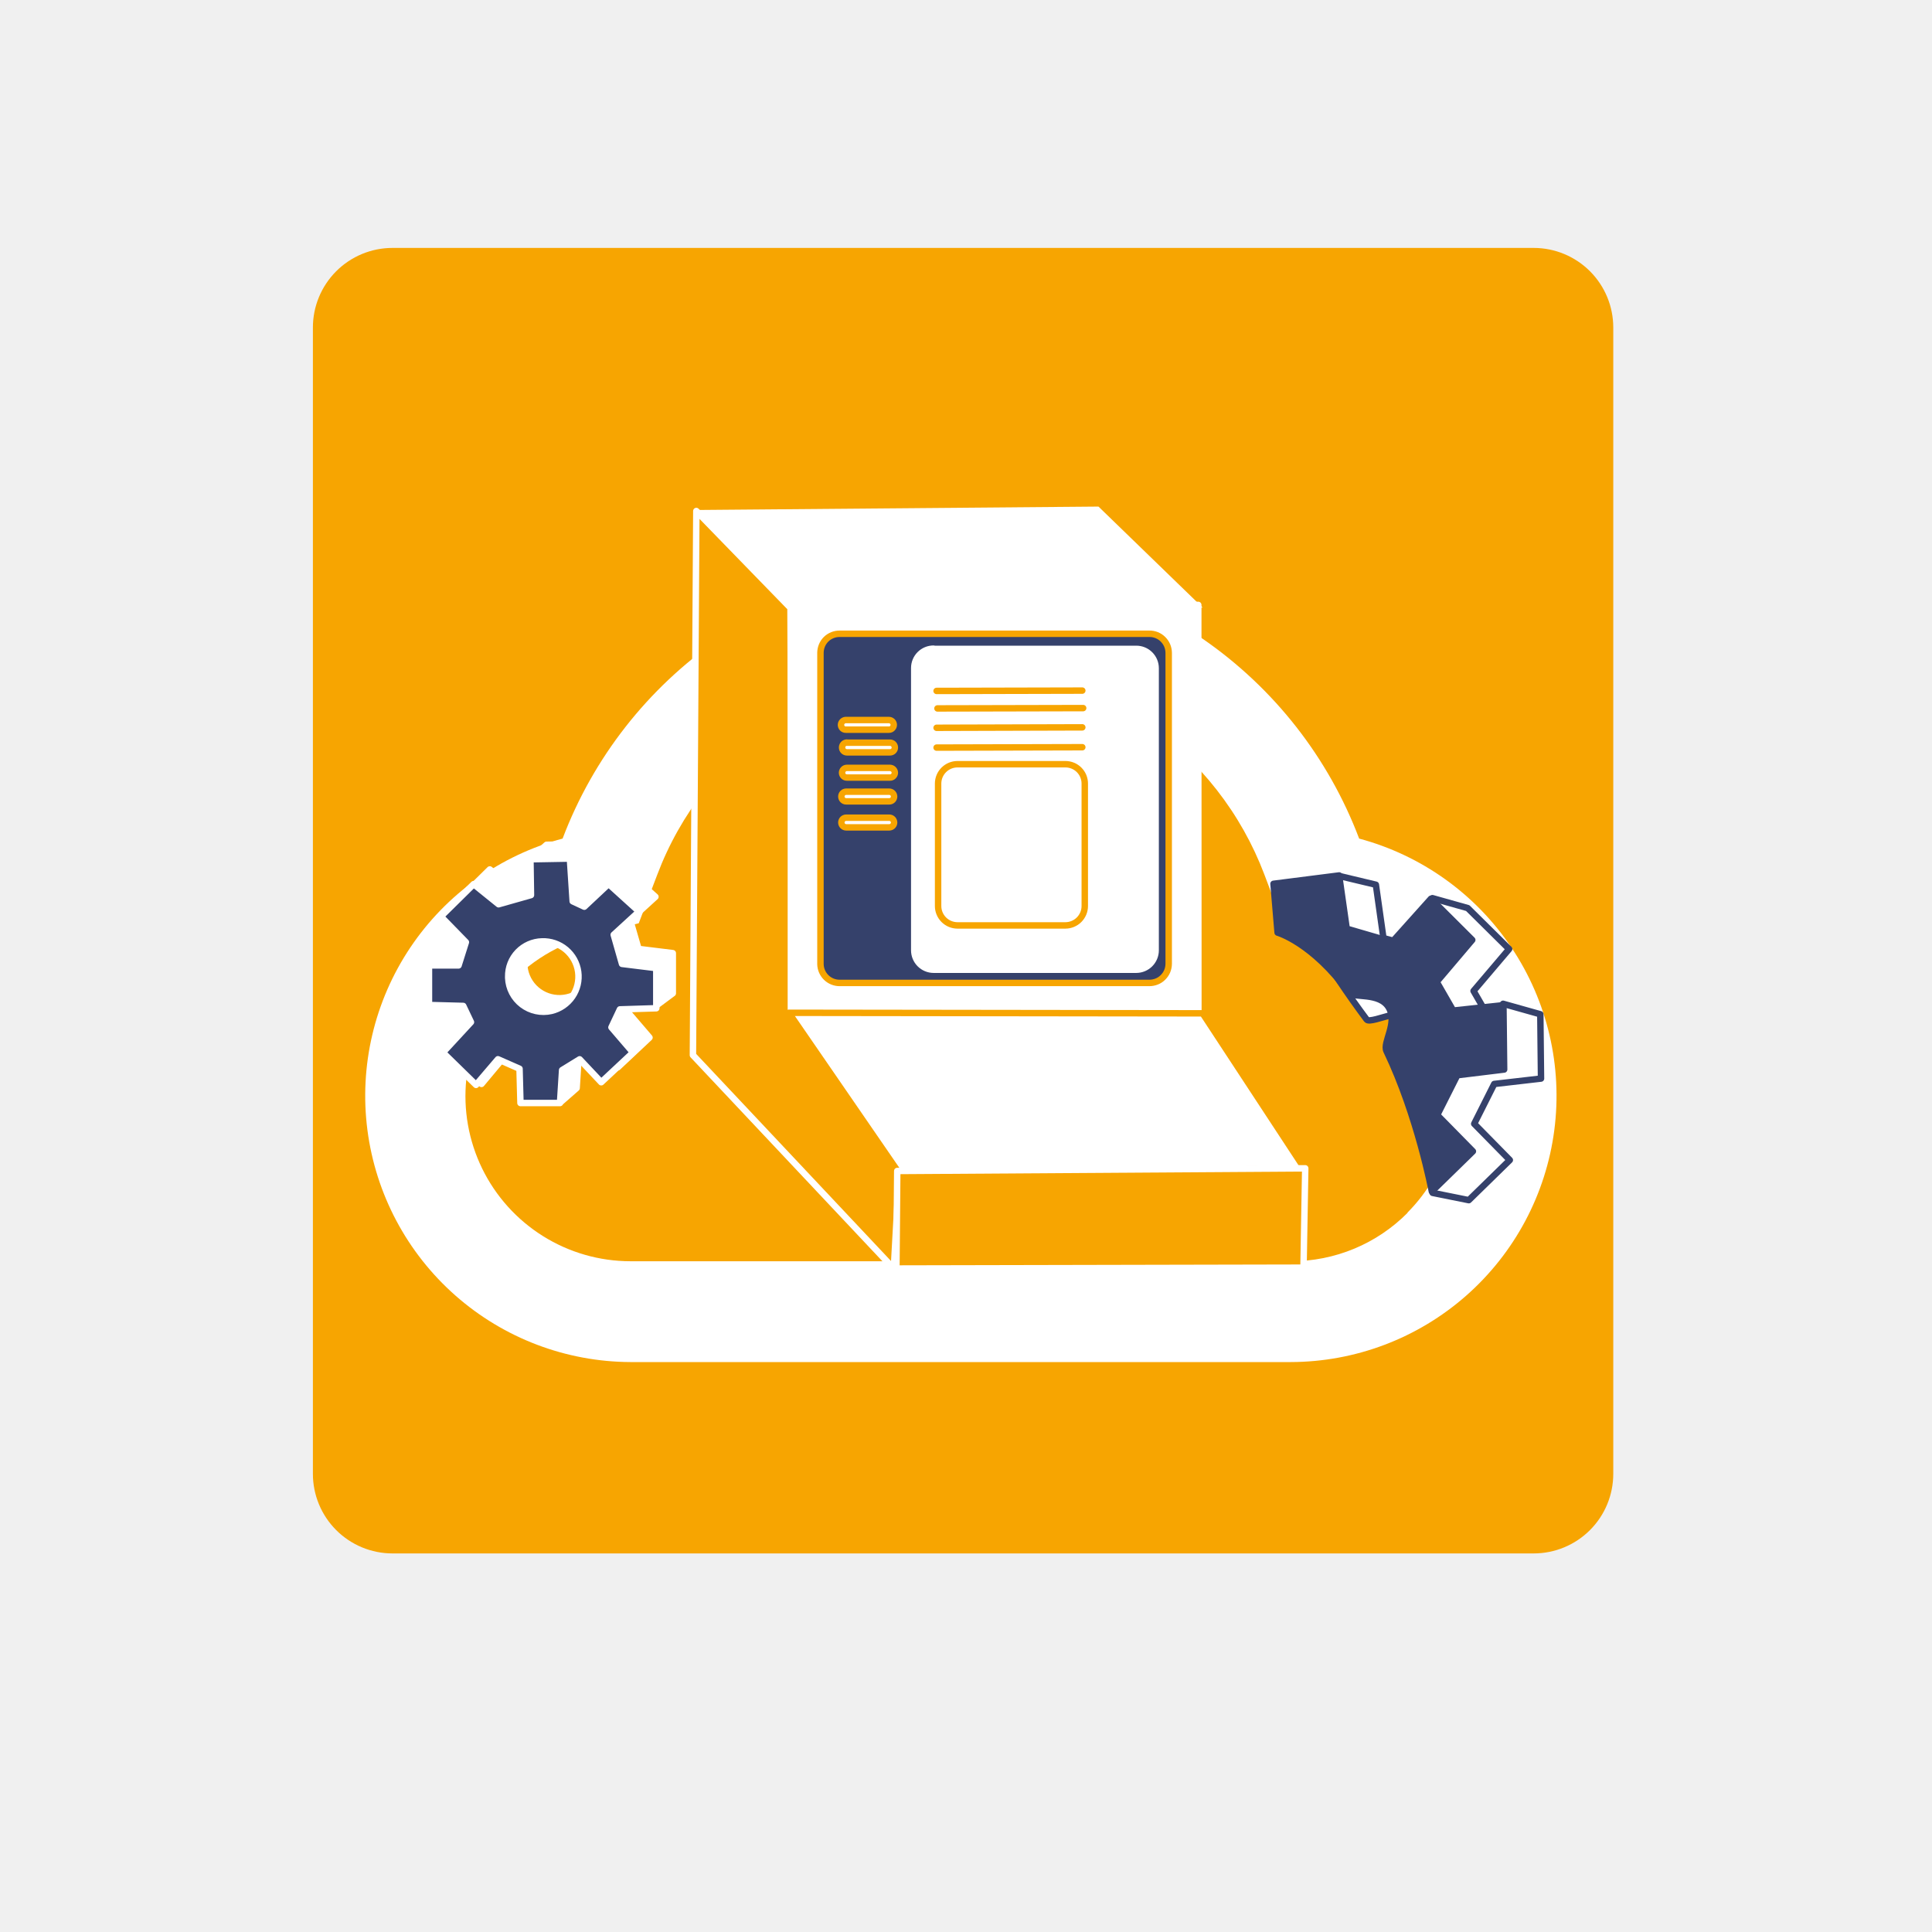
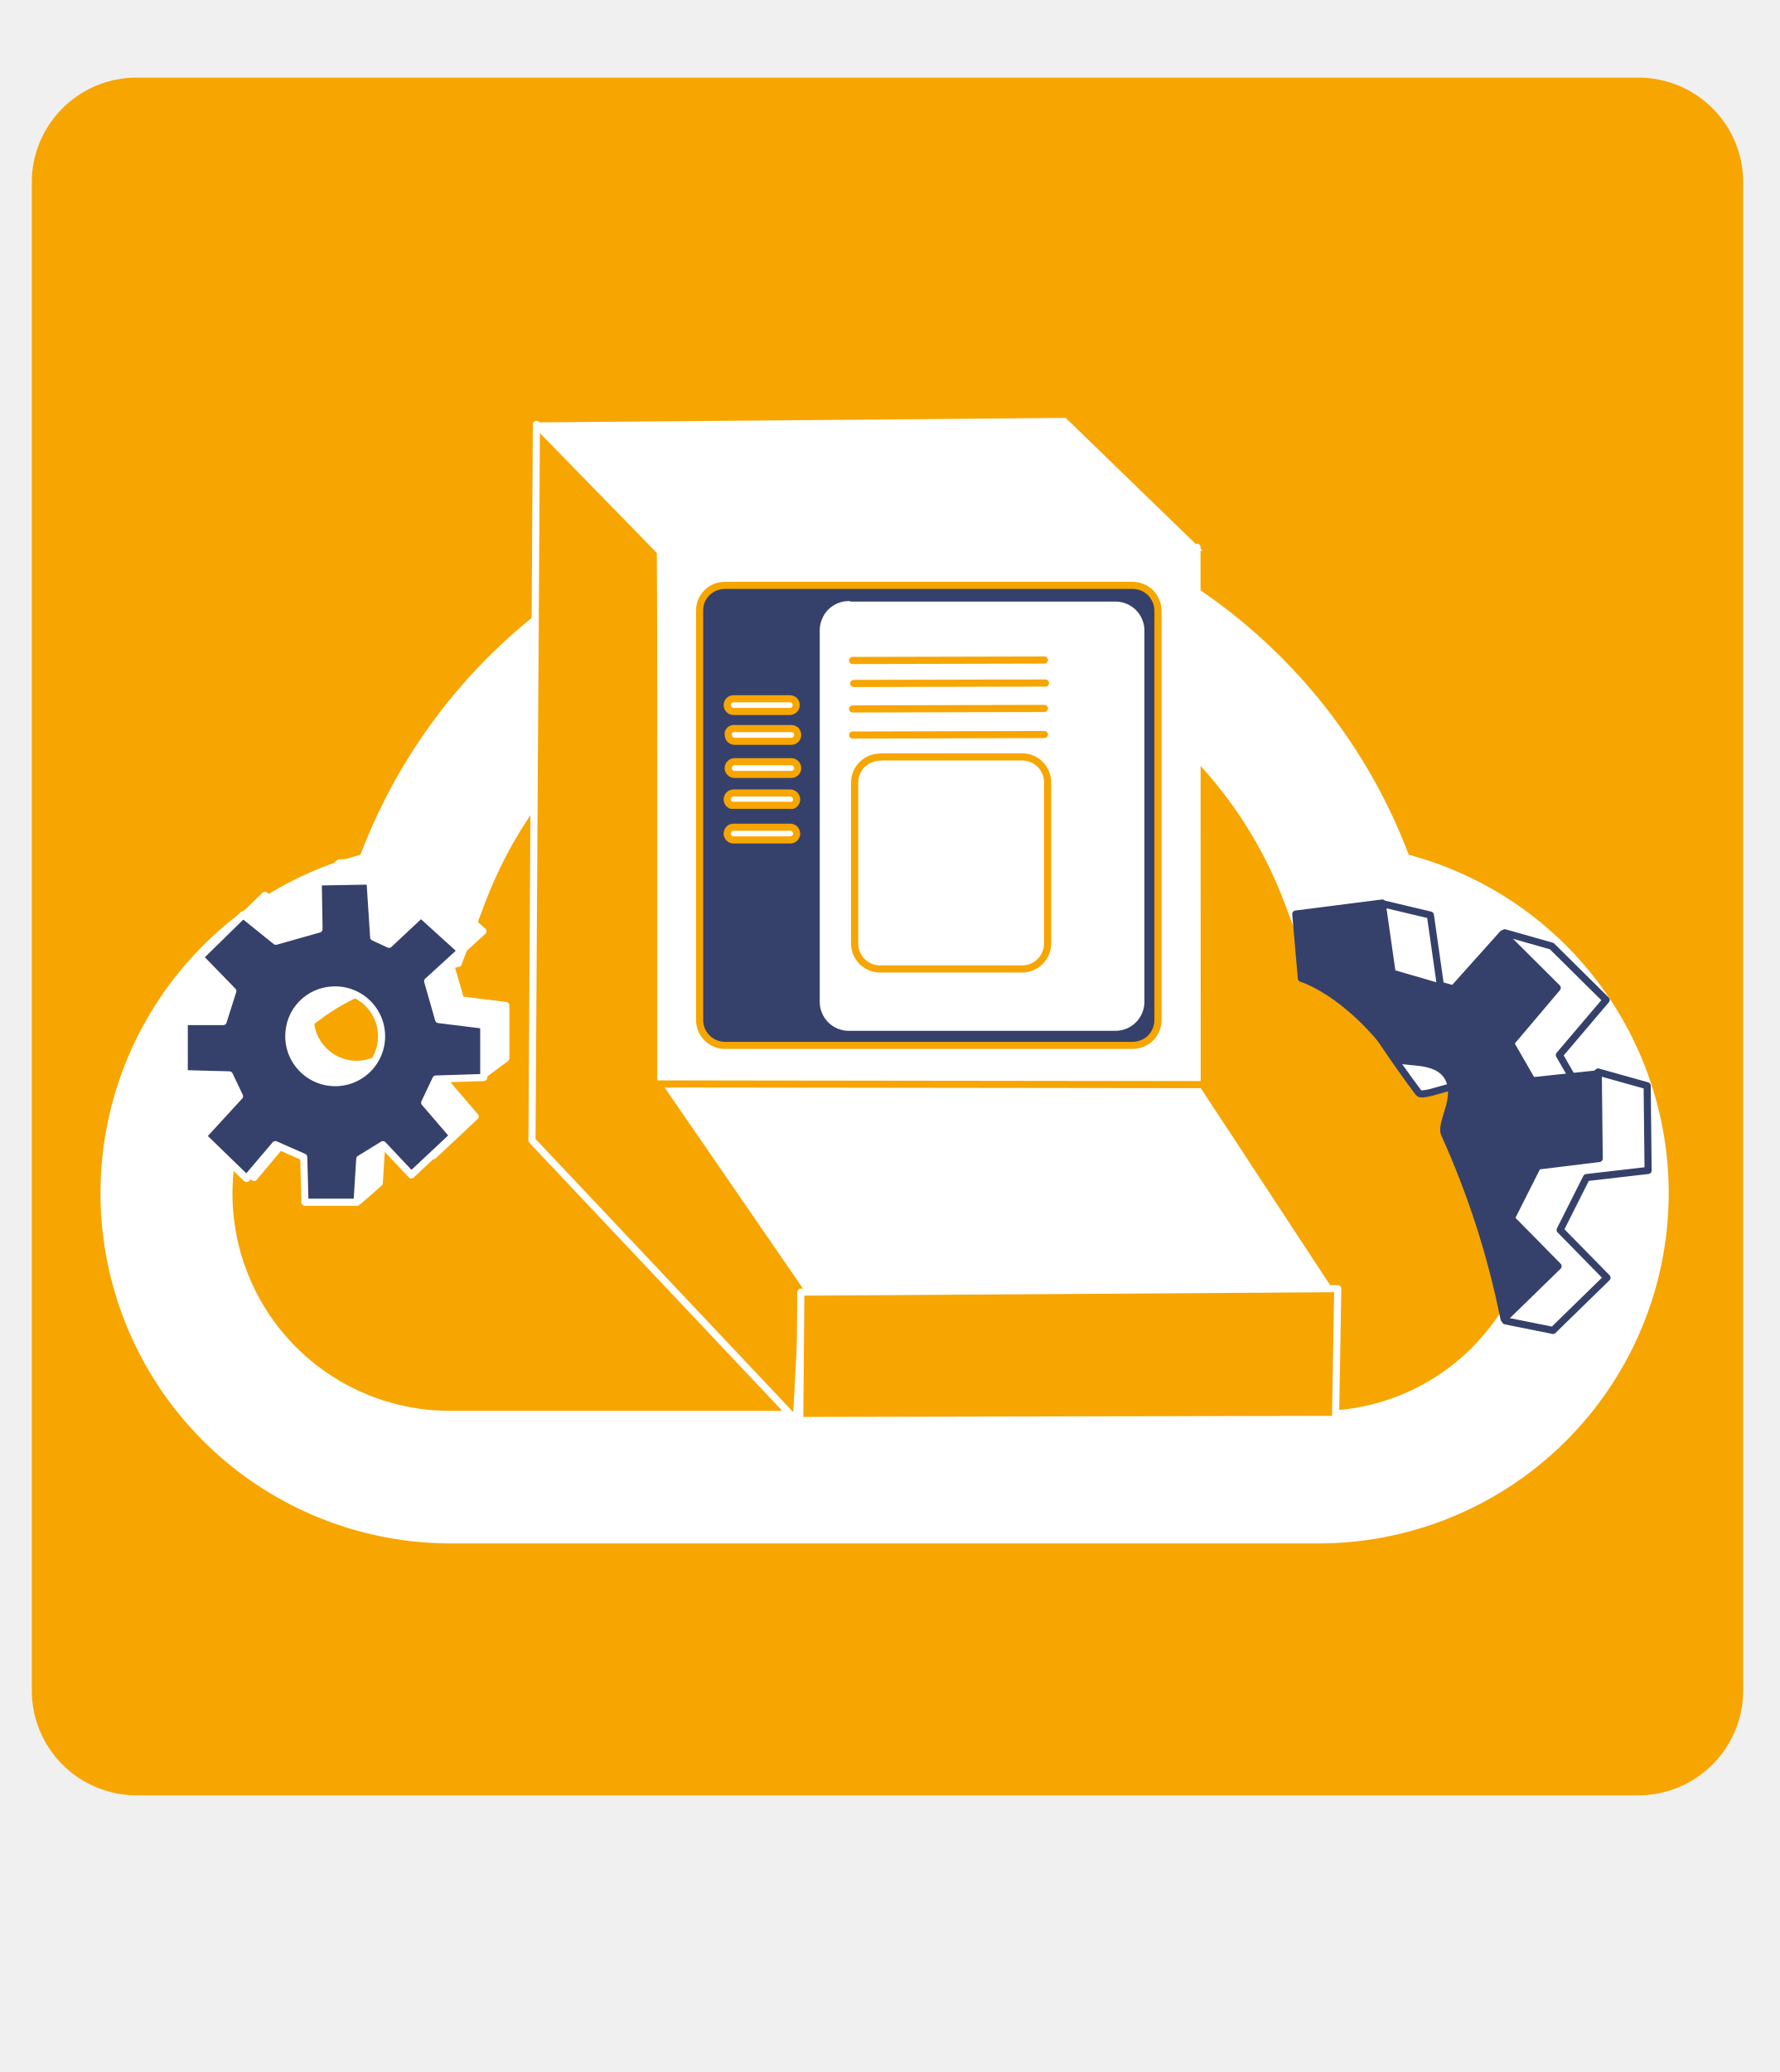
- <svg xmlns="http://www.w3.org/2000/svg" width="300" height="300" viewBox="0 0 300 300" fill="none">
-   <path fill-rule="evenodd" clip-rule="evenodd" d="M60.938 38.497H238.156C241.433 38.499 244.575 39.803 246.891 42.12C249.207 44.438 250.508 47.581 250.508 50.858V228.846C250.509 230.47 250.191 232.077 249.571 233.577C248.951 235.077 248.041 236.44 246.894 237.589C245.747 238.737 244.385 239.649 242.886 240.271C241.387 240.893 239.78 241.214 238.156 241.215H60.938C59.315 241.214 57.708 240.893 56.209 240.271C54.71 239.649 53.348 238.737 52.201 237.589C51.054 236.44 50.144 235.077 49.524 233.577C48.904 232.077 48.585 230.47 48.587 228.846V50.858C48.587 47.581 49.888 44.438 52.204 42.12C54.52 39.803 57.662 38.499 60.938 38.497V38.497Z" fill="#F7A501" />
-   <path d="M211.048 130.215C206.295 117.658 197.832 106.846 186.785 99.216C175.738 91.585 162.63 87.498 149.204 87.498C135.778 87.498 122.67 91.585 111.623 99.216C100.576 106.846 92.113 117.658 87.36 130.215C77.685 132.806 69.279 138.822 63.704 147.144C58.13 155.467 55.766 165.53 57.052 175.463C58.339 185.397 63.187 194.526 70.698 201.154C78.208 207.782 87.869 211.459 97.885 211.5H200.439C210.462 211.479 220.137 207.817 227.662 201.195C235.188 194.574 240.052 185.444 241.349 175.505C242.646 165.565 240.289 155.493 234.715 147.162C229.141 138.831 220.73 132.808 211.048 130.215V130.215ZM218.589 188.304C216.221 190.699 213.401 192.599 210.292 193.894C207.183 195.188 203.848 195.852 200.48 195.846H97.885C93.086 195.841 88.384 194.488 84.315 191.942C80.246 189.396 76.973 185.759 74.868 181.445C72.764 177.131 71.913 172.313 72.412 167.539C72.911 162.765 74.739 158.227 77.69 154.441C81.15 150.036 85.941 146.868 91.349 145.408L99.184 143.363L102.059 135.821C103.841 131.105 106.328 126.687 109.433 122.715C112.523 118.749 116.183 115.261 120.293 112.366C128.764 106.427 138.859 103.241 149.204 103.241C159.549 103.241 169.644 106.427 178.115 112.366C182.215 115.248 185.866 118.722 188.95 122.673C192.052 126.647 194.538 131.065 196.324 135.779L199.173 143.321L206.992 145.383C211.343 146.548 215.311 148.838 218.498 152.023C221.685 155.207 223.977 159.174 225.145 163.525C226.314 167.876 226.317 172.458 225.154 176.81C223.992 181.162 221.705 185.132 218.522 188.321L218.589 188.304Z" fill="white" />
-   <path fill-rule="evenodd" clip-rule="evenodd" d="M204.092 146.212C206.598 150.382 209.311 154.423 212.221 158.321C212.866 159.159 219.955 155.405 221.388 157.844C222.821 160.282 220.383 163.265 221.028 164.606C224.07 170.908 222.461 185.229 222.461 185.229L228.075 186.36L234.444 180.134L228.913 174.503L232.022 168.318L239.288 167.48L239.179 157.492L233.397 155.866L231.385 158.33L228.813 153.872L234.335 147.369L227.908 141.008L222.427 139.466L221.933 147.654L214.818 145.659L213.645 137.38L207.922 136.014L203.447 138.704L204.092 146.212Z" fill="white" stroke="#35416B" stroke-linecap="round" stroke-linejoin="round" />
-   <path fill-rule="evenodd" clip-rule="evenodd" d="M198.386 144.813C198.386 144.813 203.799 146.355 209.472 154.173C210.117 155.011 214.224 154.031 215.648 156.452C217.073 158.874 214.651 161.883 215.296 163.215C220.131 173.271 222.335 185.003 222.335 185.003L228.712 178.777L223.173 173.145L226.291 166.961L233.564 166.073L233.455 156.084L225.654 156.922L223.089 152.464L228.612 145.953L222.193 139.559L216.184 146.263L209.12 144.209L207.939 135.939L197.749 137.237L198.386 144.813Z" fill="#35416B" stroke="#35416B" stroke-linecap="round" stroke-linejoin="round" />
-   <path fill-rule="evenodd" clip-rule="evenodd" d="M91.006 131.07L84.871 131.179L82.441 133.358L84.955 136.709L79.927 138.126L76.056 135.008L70.961 140.036L74.849 144.017L73.71 147.629H69.117L67.148 149.866L69.151 153.788L74.481 153.93L75.679 156.444L71.338 161.137L74.765 168.31L79.885 162.184L83.237 163.659L83.388 168.989L87.168 171.034L89.539 168.955L89.866 163.844L92.581 162.168L95.933 165.729L100.852 161.112L97.5 157.198L98.816 154.425L102.092 156.008L104.472 154.24V148.006L99.151 147.352L97.844 142.835L101.774 139.249L97.014 134.992L93.268 138.545L91.458 137.648L91.006 131.07ZM86.665 143.941C87.474 143.909 88.28 144.057 89.025 144.373C89.77 144.69 90.436 145.169 90.974 145.774C91.512 146.379 91.909 147.096 92.136 147.873C92.363 148.651 92.415 149.468 92.288 150.268C92.103 151.635 91.409 152.882 90.344 153.758C89.279 154.635 87.923 155.078 86.546 154.997C85.169 154.917 83.873 154.319 82.918 153.324C81.963 152.329 81.418 151.01 81.394 149.631V149.405C81.379 148.702 81.504 148.003 81.76 147.347C82.015 146.692 82.398 146.094 82.885 145.586C83.372 145.079 83.954 144.673 84.599 144.39C85.243 144.108 85.936 143.955 86.64 143.941H86.665Z" fill="white" stroke="white" stroke-linecap="round" stroke-linejoin="round" />
-   <path fill-rule="evenodd" clip-rule="evenodd" d="M88.492 133.316L82.366 133.425L82.45 138.989L77.422 140.413L73.55 137.288L68.455 142.316L72.344 146.304L71.204 149.908H66.612V156.059L71.933 156.201L73.131 158.715L68.774 163.433L73.919 168.461L77.321 164.48L80.673 165.955L80.816 171.277H86.958L87.285 166.165L90.008 164.489L93.36 168.05L98.296 163.433L94.944 159.528L96.26 156.737L101.908 156.561V150.327L96.587 149.673L95.296 145.148L99.235 141.545L94.5 137.254L90.729 140.79L88.927 139.952L88.492 133.316ZM84.151 146.179C85.509 146.127 86.838 146.583 87.879 147.458C88.919 148.333 89.597 149.563 89.78 150.91C89.963 152.257 89.638 153.624 88.869 154.745C88.099 155.865 86.94 156.659 85.617 156.972C84.832 157.153 84.017 157.158 83.23 156.987C82.443 156.817 81.703 156.475 81.063 155.986C80.423 155.498 79.898 154.874 79.527 154.159C79.155 153.444 78.946 152.657 78.913 151.852V151.651C78.889 150.231 79.426 148.859 80.409 147.834C81.391 146.809 82.74 146.214 84.159 146.179H84.151Z" fill="#35416B" stroke="white" stroke-linecap="round" stroke-linejoin="round" />
-   <path fill-rule="evenodd" clip-rule="evenodd" d="M138.796 197.003L139.634 181.735L123.017 157.123L122.749 94.391L108.126 79.349L107.598 163.844L138.796 197.003Z" fill="#F7A501" stroke="white" stroke-linecap="round" stroke-linejoin="round" />
-   <path fill-rule="evenodd" clip-rule="evenodd" d="M186.067 93.93H122.807V157.073H186.084L186.067 93.93Z" fill="white" stroke="white" stroke-linecap="round" stroke-linejoin="round" />
-   <path fill-rule="evenodd" clip-rule="evenodd" d="M186.746 157.349L202.584 181.475L139.617 182.17L122.48 157.265L186.746 157.349Z" fill="white" stroke="#F7A501" stroke-linecap="round" stroke-linejoin="round" />
-   <path fill-rule="evenodd" clip-rule="evenodd" d="M202.676 181.416L202.408 196.844L139.19 196.978L139.324 181.827L202.676 181.416Z" fill="#F7A501" stroke="white" stroke-linecap="round" stroke-linejoin="round" />
-   <path fill-rule="evenodd" clip-rule="evenodd" d="M186.746 94.341L170.573 78.662L108.168 79.19L122.589 94.274L186.746 94.341Z" fill="white" />
-   <path fill-rule="evenodd" clip-rule="evenodd" d="M130.408 98.413H178.466C178.856 98.407 179.244 98.479 179.606 98.623C179.97 98.768 180.3 98.985 180.578 99.26C180.859 99.535 181.084 99.862 181.24 100.223C181.389 100.585 181.469 100.972 181.475 101.363V149.673C181.469 150.064 181.389 150.451 181.24 150.813C181.084 151.174 180.859 151.501 180.578 151.777C180.302 152.054 179.971 152.271 179.606 152.413C179.243 152.556 178.857 152.63 178.466 152.631H130.408C129.622 152.64 128.864 152.338 128.3 151.79C127.737 151.242 127.413 150.493 127.399 149.707V101.355C127.405 100.963 127.485 100.577 127.634 100.215C127.787 99.854 128.009 99.527 128.288 99.251C128.854 98.705 129.613 98.404 130.399 98.413H130.408Z" fill="#35416B" stroke="#F7A501" stroke-linecap="round" stroke-linejoin="round" />
-   <path fill-rule="evenodd" clip-rule="evenodd" d="M144.972 100.76H176.439C176.834 100.759 177.226 100.836 177.591 100.987C177.957 101.137 178.289 101.359 178.568 101.638C178.848 101.918 179.069 102.25 179.22 102.616C179.371 102.981 179.448 103.373 179.447 103.768V147.561C179.447 148.36 179.13 149.126 178.566 149.692C178.002 150.257 177.237 150.576 176.439 150.578H144.972C144.173 150.576 143.408 150.257 142.844 149.692C142.28 149.126 141.964 148.36 141.964 147.561V103.735C141.963 103.339 142.04 102.948 142.19 102.582C142.341 102.217 142.563 101.885 142.842 101.605C143.122 101.325 143.454 101.104 143.819 100.953C144.185 100.802 144.577 100.725 144.972 100.726V100.76Z" fill="white" stroke="white" stroke-linecap="round" stroke-linejoin="round" />
-   <path fill-rule="evenodd" clip-rule="evenodd" d="M145.433 107.288L168.059 107.237L145.433 107.288Z" fill="white" />
-   <path d="M145.433 107.288L168.059 107.237" stroke="#F7A501" stroke-linecap="round" stroke-linejoin="round" />
-   <path fill-rule="evenodd" clip-rule="evenodd" d="M145.567 110.003L168.193 109.953L145.567 110.003Z" fill="white" />
-   <path d="M145.567 110.003L168.193 109.953" stroke="#F7A501" stroke-linecap="round" stroke-linejoin="round" />
-   <path fill-rule="evenodd" clip-rule="evenodd" d="M145.433 113.011L168.059 112.944L145.433 113.011Z" fill="white" />
-   <path d="M145.433 113.011L168.059 112.944" stroke="#F7A501" stroke-linecap="round" stroke-linejoin="round" />
-   <path fill-rule="evenodd" clip-rule="evenodd" d="M145.433 116.087L168.059 116.028L145.433 116.087Z" fill="white" />
-   <path d="M145.433 116.087L168.059 116.028" stroke="#F7A501" stroke-linecap="round" stroke-linejoin="round" />
-   <path fill-rule="evenodd" clip-rule="evenodd" d="M148.676 118.668H165.436C165.831 118.666 166.223 118.744 166.588 118.894C166.954 119.045 167.286 119.267 167.565 119.546C167.845 119.826 168.067 120.158 168.217 120.523C168.368 120.889 168.445 121.281 168.444 121.676V140.682C168.444 141.48 168.127 142.246 167.563 142.812C167 143.377 166.234 143.696 165.436 143.698H148.676C147.877 143.696 147.112 143.377 146.548 142.812C145.984 142.246 145.668 141.48 145.668 140.682V121.651C145.674 120.857 145.994 120.099 146.558 119.54C147.121 118.981 147.882 118.668 148.676 118.668V118.668Z" fill="white" stroke="#F7A501" stroke-linecap="round" stroke-linejoin="round" />
-   <path fill-rule="evenodd" clip-rule="evenodd" d="M131.321 111.804H138.025C138.225 111.806 138.417 111.884 138.561 112.022C138.632 112.092 138.688 112.175 138.727 112.266C138.765 112.357 138.785 112.455 138.785 112.554C138.785 112.654 138.765 112.752 138.727 112.843C138.688 112.934 138.632 113.017 138.561 113.087C138.493 113.157 138.411 113.213 138.32 113.25C138.229 113.288 138.132 113.306 138.033 113.304H131.33C131.232 113.305 131.134 113.285 131.044 113.248C130.953 113.211 130.871 113.156 130.802 113.087C130.665 112.944 130.588 112.756 130.584 112.559C130.588 112.361 130.668 112.173 130.806 112.033C130.945 111.893 131.132 111.811 131.33 111.804H131.321Z" fill="white" stroke="#F7A501" stroke-linecap="round" stroke-linejoin="round" />
-   <path fill-rule="evenodd" clip-rule="evenodd" d="M131.497 115.324H138.201C138.302 115.322 138.402 115.342 138.494 115.383C138.586 115.418 138.669 115.472 138.737 115.542C138.804 115.613 138.858 115.695 138.897 115.785C138.937 115.877 138.957 115.977 138.955 116.078C138.955 116.276 138.877 116.466 138.737 116.606C138.597 116.745 138.407 116.824 138.209 116.824H131.506C131.308 116.824 131.118 116.745 130.978 116.606C130.838 116.466 130.76 116.276 130.76 116.078C130.755 115.981 130.772 115.883 130.81 115.793C130.842 115.7 130.893 115.614 130.961 115.542C131.024 115.467 131.104 115.409 131.195 115.374C131.284 115.332 131.382 115.309 131.48 115.307L131.497 115.324Z" fill="white" stroke="#F7A501" stroke-linecap="round" stroke-linejoin="round" />
-   <path fill-rule="evenodd" clip-rule="evenodd" d="M131.497 119.237H138.201C138.4 119.242 138.589 119.323 138.73 119.463C138.87 119.604 138.951 119.793 138.955 119.992C138.953 120.191 138.871 120.38 138.729 120.52C138.661 120.59 138.578 120.646 138.488 120.683C138.397 120.72 138.299 120.739 138.201 120.737H131.497C131.299 120.737 131.11 120.659 130.97 120.519C130.83 120.379 130.751 120.189 130.751 119.992C130.75 119.894 130.77 119.796 130.81 119.707C130.842 119.614 130.897 119.53 130.969 119.464C131.038 119.391 131.12 119.334 131.212 119.296C131.303 119.259 131.399 119.239 131.497 119.237V119.237Z" fill="white" stroke="#F7A501" stroke-linecap="round" stroke-linejoin="round" />
-   <path fill-rule="evenodd" clip-rule="evenodd" d="M131.388 122.933H138.092C138.287 122.936 138.473 123.014 138.612 123.151C138.755 123.293 138.837 123.486 138.838 123.687C138.834 123.884 138.756 124.073 138.62 124.215C138.551 124.284 138.468 124.339 138.378 124.377C138.287 124.414 138.19 124.433 138.092 124.433H131.388C131.29 124.433 131.193 124.414 131.103 124.377C131.012 124.339 130.93 124.284 130.86 124.215C130.724 124.073 130.647 123.884 130.642 123.687C130.642 123.588 130.661 123.489 130.698 123.397C130.735 123.305 130.791 123.221 130.86 123.151C131.002 123.013 131.191 122.935 131.388 122.933V122.933Z" fill="white" stroke="#F7A501" stroke-linecap="round" stroke-linejoin="round" />
-   <path fill-rule="evenodd" clip-rule="evenodd" d="M131.388 126.972H138.092C138.19 126.972 138.287 126.991 138.378 127.028C138.468 127.066 138.551 127.121 138.62 127.19C138.756 127.332 138.834 127.521 138.838 127.718C138.838 127.916 138.76 128.107 138.62 128.248C138.48 128.389 138.291 128.47 138.092 128.472H131.388C131.19 128.47 131 128.389 130.86 128.248C130.721 128.107 130.642 127.916 130.642 127.718C130.642 127.62 130.662 127.523 130.701 127.433C130.737 127.342 130.791 127.259 130.86 127.19C130.93 127.121 131.012 127.067 131.103 127.031C131.193 126.99 131.29 126.97 131.388 126.972V126.972Z" fill="white" stroke="#F7A501" stroke-linecap="round" stroke-linejoin="round" />
+ <svg xmlns="http://www.w3.org/2000/svg" width="250" height="291" viewBox="0 0 250 291" fill="none">
+   <path fill-rule="evenodd" clip-rule="evenodd" d="M19.179 10.9H230.143C234.045 10.9 237.788 12.45 240.548 15.208C243.307 17.966 244.857 21.707 244.857 25.608V237.424C244.851 241.324 243.299 245.063 240.541 247.822C237.784 250.58 234.045 252.135 230.143 252.144H19.179C15.275 252.141 11.533 250.589 8.773 247.829C6.014 245.068 4.464 241.326 4.464 237.424V25.608C4.464 23.677 4.845 21.764 5.584 19.98C6.324 18.195 7.408 16.574 8.774 15.208C10.14 13.842 11.762 12.759 13.548 12.02C15.333 11.281 17.246 10.9 19.179 10.9V10.9Z" fill="#F7A501" />
+   <path d="M197.881 120.045C192.221 105.104 182.146 92.239 168.995 83.159C155.844 74.081 140.239 69.218 124.256 69.218C108.273 69.218 92.669 74.081 79.517 83.159C66.366 92.239 56.291 105.104 50.631 120.045C39.107 123.121 29.092 130.277 22.45 140.181C15.808 150.084 12.991 162.063 14.522 173.887C16.053 185.712 21.828 196.578 30.774 204.466C39.72 212.353 51.227 216.724 63.155 216.766H185.25C197.188 216.75 208.712 212.397 217.677 204.518C226.642 196.639 232.437 185.772 233.982 173.94C235.527 162.108 232.718 150.118 226.076 140.203C219.435 130.288 209.414 123.124 197.881 120.045ZM206.857 189.171C204.038 192.02 200.68 194.281 196.979 195.821C193.278 197.362 189.307 198.151 185.298 198.143H63.155C57.438 198.139 51.837 196.53 46.99 193.499C42.143 190.468 38.245 186.138 35.74 181.001C33.235 175.864 32.223 170.127 32.821 164.443C33.418 158.76 35.601 153.358 39.119 148.854C43.255 143.622 48.972 139.865 55.417 138.144L64.738 135.705L68.167 126.732C70.289 121.124 73.247 115.868 76.941 111.144C82.544 103.937 89.719 98.105 97.919 94.09C106.12 90.076 115.129 87.987 124.259 87.981C133.39 87.975 142.402 90.053 150.607 94.057C158.813 98.061 165.995 103.885 171.607 111.084C175.298 115.815 178.256 121.074 180.381 126.685L183.774 135.657L193.084 138.109C198.263 139.497 202.987 142.223 206.779 146.013C210.572 149.802 213.301 154.523 214.691 159.7C216.082 164.877 216.086 170.329 214.703 175.508C213.319 180.687 210.597 185.411 206.81 189.206L206.857 189.171Z" fill="white" />
+   <path fill-rule="evenodd" clip-rule="evenodd" d="M189.595 139.073C192.579 144.039 195.806 148.842 199.274 153.483C200.036 154.483 208.476 150.02 210.191 152.924C211.905 155.827 209 159.374 209.762 160.968C213.333 168.465 211.464 185.506 211.464 185.506L218.143 186.85L225.726 179.449L219.143 172.737L222.845 165.383L231.5 164.383L231.369 152.484L224.476 150.556L222.095 153.483L219.036 148.176L225.607 140.441L217.964 132.873L211.369 131.005L210.786 140.751L202.322 138.371L200.917 128.518L194.107 126.899L188.774 130.1L189.595 139.073Z" fill="white" stroke="#35416B" stroke-linecap="round" stroke-linejoin="round" />
+   <path fill-rule="evenodd" clip-rule="evenodd" d="M182.797 137.407C182.797 137.407 189.25 139.251 196 148.545C196.762 149.544 201.655 148.378 203.357 151.258C205.059 154.138 202.166 157.719 202.928 159.314C206.683 167.608 209.479 176.304 211.262 185.232L218.857 177.83L212.262 171.13L215.976 163.765L224.631 162.705L224.5 150.806L215.214 151.793L212.167 146.498L218.738 138.739L211.095 131.135L203.952 139.108L195.547 136.669L194.143 126.828L182.012 128.375L182.797 137.407Z" fill="#35416B" stroke="#35416B" stroke-linecap="round" stroke-linejoin="round" />
+   <path fill-rule="evenodd" clip-rule="evenodd" d="M54.964 121.056L47.667 121.187L44.774 123.781L47.762 127.768L41.81 129.458L37.202 125.745L31.143 131.695L35.774 136.455L34.417 140.751H28.941L26.56 143.416L28.941 148.081L35.286 148.247L36.714 151.246L31.607 156.839L35.679 165.371L41.774 158.088L45.762 159.838L45.952 166.18L50.441 168.62L53.274 166.145L53.655 160.064L56.893 158.065L60.881 162.301L66.738 156.803L62.75 152.151L64.309 148.854L68.214 150.734L71.048 148.628V141.215L64.714 140.429L63.155 135.062L67.833 130.79L62.167 125.721L57.714 129.957L55.56 128.886L54.964 121.056ZM49.798 136.371C50.76 136.337 51.719 136.511 52.607 136.883C53.518 137.255 54.332 137.829 54.988 138.561C55.631 139.274 56.103 140.125 56.369 141.048C56.64 141.975 56.705 142.949 56.56 143.904C56.323 145.518 55.49 146.986 54.224 148.016C52.958 149.046 51.352 149.565 49.722 149.469C48.093 149.373 46.558 148.67 45.422 147.499C44.285 146.328 43.629 144.773 43.583 143.142V142.904C43.562 141.646 43.914 140.41 44.594 139.352C45.274 138.293 46.252 137.459 47.405 136.954C48.157 136.627 48.965 136.446 49.786 136.419L49.798 136.371Z" fill="white" stroke="white" stroke-linecap="round" stroke-linejoin="round" />
+   <path fill-rule="evenodd" clip-rule="evenodd" d="M51.976 123.734L44.702 123.865L44.809 130.481L38.75 132.194L34.143 128.482L28.071 134.432L32.702 139.192L31.345 143.475H25.881V150.794L32.214 150.96L33.643 153.959L28.5 159.564L34.631 165.514L38.678 160.754L42.666 162.515L42.833 168.846H50.155L50.536 162.765L53.786 160.766L57.774 165.002L63.643 159.504L59.655 154.864L61.226 151.544L67.952 151.329V143.975L61.607 143.19L60.071 137.811L64.762 133.527L59.131 128.422L54.643 132.623L52.488 131.623L51.976 123.734ZM46.809 139.037C47.855 138.992 48.895 139.2 49.843 139.643C50.791 140.085 51.618 140.75 52.255 141.579C52.891 142.409 53.318 143.38 53.5 144.41C53.681 145.44 53.612 146.498 53.298 147.496C52.984 148.493 52.434 149.4 51.694 150.14C50.955 150.88 50.048 151.431 49.051 151.746C48.053 152.062 46.995 152.132 45.964 151.952C44.934 151.772 43.962 151.346 43.131 150.711C42.369 150.126 41.743 149.383 41.297 148.533C40.855 147.682 40.607 146.743 40.571 145.784V145.546C40.549 143.858 41.192 142.229 42.361 141.011C43.531 139.793 45.133 139.084 46.821 139.037H46.809Z" fill="#35416B" stroke="white" stroke-linecap="round" stroke-linejoin="round" />
+   <path fill-rule="evenodd" clip-rule="evenodd" d="M111.857 199.512L112.857 181.352L93.071 152.055L92.762 77.456L75.345 59.606L74.726 160.159L111.857 199.512Z" fill="#F7A501" stroke="white" stroke-linecap="round" stroke-linejoin="round" />
+   <path fill-rule="evenodd" clip-rule="evenodd" d="M168.131 76.861H92.821V151.996H168.155L168.131 76.861Z" fill="white" stroke="white" stroke-linecap="round" stroke-linejoin="round" />
+   <path fill-rule="evenodd" clip-rule="evenodd" d="M168.94 152.329L187.798 181.043L112.798 181.864L92.405 152.234L168.94 152.329Z" fill="white" stroke="#F7A501" stroke-linecap="round" stroke-linejoin="round" />
+   <path fill-rule="evenodd" clip-rule="evenodd" d="M187.905 180.984L187.595 199.345L112.333 199.5L112.488 181.471L187.905 180.984Z" fill="#F7A501" stroke="white" stroke-linecap="round" stroke-linejoin="round" />
+   <path fill-rule="evenodd" clip-rule="evenodd" d="M168.941 77.349L149.691 58.69L75.393 59.32L92.572 77.277L168.941 77.349Z" fill="white" />
+   <path fill-rule="evenodd" clip-rule="evenodd" d="M101.845 82.216H159.048C159.512 82.214 159.972 82.299 160.405 82.465C160.847 82.64 161.252 82.898 161.595 83.227C161.931 83.57 162.197 83.974 162.381 84.417C162.56 84.847 162.653 85.308 162.655 85.773V143.261C162.655 143.727 162.562 144.188 162.381 144.618C162.199 145.062 161.932 145.466 161.595 145.808C161.258 146.141 160.851 146.397 160.405 146.558C159.974 146.732 159.513 146.821 159.048 146.819H101.845C100.914 146.82 100.02 146.457 99.353 145.808C98.686 145.159 98.299 144.275 98.274 143.345V85.702C98.274 85.236 98.367 84.775 98.548 84.346C98.829 83.707 99.291 83.165 99.877 82.787C100.464 82.408 101.148 82.21 101.845 82.216V82.216Z" fill="#35416B" stroke="#F7A501" stroke-linecap="round" stroke-linejoin="round" />
+   <path fill-rule="evenodd" clip-rule="evenodd" d="M119.214 84.988H156.679C157.15 84.987 157.616 85.079 158.051 85.259C158.486 85.438 158.882 85.702 159.214 86.035C159.549 86.376 159.813 86.781 159.988 87.225C160.171 87.658 160.26 88.124 160.25 88.594V140.703C160.25 141.65 159.874 142.558 159.204 143.227C158.534 143.897 157.626 144.273 156.679 144.273H119.214C118.267 144.273 117.359 143.897 116.689 143.227C116.019 142.558 115.643 141.65 115.643 140.703V88.534C115.644 88.061 115.737 87.592 115.917 87.154C116.093 86.71 116.356 86.305 116.691 85.964C117.033 85.628 117.437 85.361 117.881 85.178C118.316 85.002 118.781 84.913 119.25 84.917L119.214 84.988Z" fill="white" stroke="white" stroke-linecap="round" stroke-linejoin="round" />
+   <path fill-rule="evenodd" clip-rule="evenodd" d="M119.762 92.759L146.702 92.699L119.762 92.759Z" fill="white" />
+   <path d="M119.762 92.759L146.702 92.699" stroke="#F7A501" stroke-linecap="round" stroke-linejoin="round" />
+   <path fill-rule="evenodd" clip-rule="evenodd" d="M119.917 95.984L146.857 95.924L119.917 95.984Z" fill="white" />
+   <path d="M119.917 95.984L146.857 95.924" stroke="#F7A501" stroke-linecap="round" stroke-linejoin="round" />
+   <path fill-rule="evenodd" clip-rule="evenodd" d="M119.762 99.565L146.702 99.494L119.762 99.565Z" fill="white" />
+   <path d="M119.762 99.565L146.702 99.494" stroke="#F7A501" stroke-linecap="round" stroke-linejoin="round" />
+   <path fill-rule="evenodd" clip-rule="evenodd" d="M119.762 103.23L146.702 103.159L119.762 103.23Z" fill="white" />
+   <path d="M119.762 103.23L146.702 103.159" stroke="#F7A501" stroke-linecap="round" stroke-linejoin="round" />
+   <path fill-rule="evenodd" clip-rule="evenodd" d="M123.619 106.301H143.571C144.045 106.302 144.514 106.395 144.952 106.574C145.825 106.937 146.518 107.63 146.881 108.502C147.066 108.938 147.159 109.408 147.155 109.883V132.492C147.156 132.963 147.064 133.429 146.884 133.864C146.704 134.299 146.44 134.694 146.107 135.027C145.775 135.362 145.38 135.628 144.945 135.81C144.51 135.992 144.043 136.085 143.571 136.086H123.619C122.672 136.086 121.763 135.71 121.093 135.04C120.424 134.371 120.047 133.463 120.047 132.516V109.906C120.047 108.959 120.424 108.051 121.093 107.382C121.763 106.712 122.672 106.336 123.619 106.336V106.301Z" fill="white" stroke="#F7A501" stroke-linecap="round" stroke-linejoin="round" />
+   <path fill-rule="evenodd" clip-rule="evenodd" d="M102.964 98.138H110.941C111.178 98.141 111.406 98.23 111.584 98.387C111.668 98.471 111.734 98.573 111.774 98.685C111.822 98.794 111.846 98.911 111.845 99.03C111.846 99.145 111.822 99.258 111.774 99.363C111.736 99.477 111.671 99.579 111.584 99.661C111.501 99.741 111.404 99.806 111.298 99.851C111.189 99.898 111.071 99.923 110.953 99.922H103.036C102.917 99.923 102.8 99.898 102.691 99.851C102.584 99.806 102.488 99.741 102.405 99.661C102.242 99.491 102.148 99.266 102.143 99.03C102.155 98.796 102.247 98.573 102.405 98.399C102.572 98.232 102.799 98.138 103.036 98.138H102.964Z" fill="white" stroke="#F7A501" stroke-linecap="round" stroke-linejoin="round" />
+   <path fill-rule="evenodd" clip-rule="evenodd" d="M103.167 102.326H111.155C111.273 102.316 111.392 102.337 111.5 102.386C111.61 102.431 111.711 102.495 111.798 102.576C111.875 102.663 111.936 102.764 111.976 102.874C112.024 102.982 112.048 103.1 112.048 103.219C112.048 103.453 111.955 103.679 111.791 103.846C111.626 104.013 111.402 104.108 111.167 104.111H103.179C102.944 104.108 102.72 104.013 102.555 103.846C102.39 103.679 102.298 103.453 102.298 103.219C102.269 103.105 102.269 102.987 102.298 102.874C102.337 102.763 102.397 102.662 102.476 102.576C102.549 102.489 102.643 102.423 102.75 102.386C102.856 102.329 102.975 102.3 103.095 102.302L103.167 102.326Z" fill="white" stroke="#F7A501" stroke-linecap="round" stroke-linejoin="round" />
+   <path fill-rule="evenodd" clip-rule="evenodd" d="M103.167 106.979H111.155C111.391 106.979 111.618 107.073 111.786 107.241C111.951 107.409 112.045 107.635 112.048 107.871C112.047 108.108 111.953 108.335 111.786 108.502C111.706 108.587 111.609 108.652 111.5 108.692C111.391 108.739 111.273 108.763 111.155 108.764H103.167C102.932 108.761 102.708 108.665 102.543 108.498C102.378 108.331 102.286 108.106 102.286 107.871C102.285 107.756 102.31 107.643 102.357 107.538C102.39 107.426 102.457 107.327 102.548 107.253C102.626 107.165 102.724 107.095 102.833 107.05C102.938 107.004 103.052 106.98 103.167 106.979V106.979Z" fill="white" stroke="#F7A501" stroke-linecap="round" stroke-linejoin="round" />
+   <path fill-rule="evenodd" clip-rule="evenodd" d="M103.036 111.37H111.012C111.243 111.383 111.461 111.476 111.631 111.632C111.798 111.805 111.895 112.034 111.905 112.274C111.892 112.508 111.799 112.73 111.643 112.905C111.56 112.986 111.464 113.05 111.357 113.095C111.243 113.118 111.126 113.118 111.012 113.095H103.036C102.922 113.119 102.805 113.119 102.691 113.095C102.584 113.05 102.488 112.986 102.405 112.905C102.24 112.736 102.146 112.51 102.143 112.274C102.143 112.156 102.167 112.038 102.214 111.929C102.255 111.817 102.32 111.715 102.405 111.632C102.575 111.468 102.8 111.375 103.036 111.37V111.37Z" fill="white" stroke="#F7A501" stroke-linecap="round" stroke-linejoin="round" />
+   <path fill-rule="evenodd" clip-rule="evenodd" d="M103.036 116.177H111.012C111.131 116.178 111.248 116.202 111.357 116.249C111.464 116.294 111.56 116.359 111.643 116.439C111.801 116.613 111.893 116.836 111.905 117.07C111.905 117.307 111.811 117.534 111.643 117.701C111.476 117.868 111.249 117.962 111.012 117.962H103.036C102.799 117.962 102.572 117.868 102.405 117.701C102.237 117.534 102.143 117.307 102.143 117.07C102.143 116.951 102.167 116.834 102.214 116.725C102.255 116.616 102.32 116.518 102.405 116.439C102.488 116.359 102.584 116.294 102.691 116.249C102.8 116.201 102.917 116.177 103.036 116.177V116.177Z" fill="white" stroke="#F7A501" stroke-linecap="round" stroke-linejoin="round" />
</svg>
